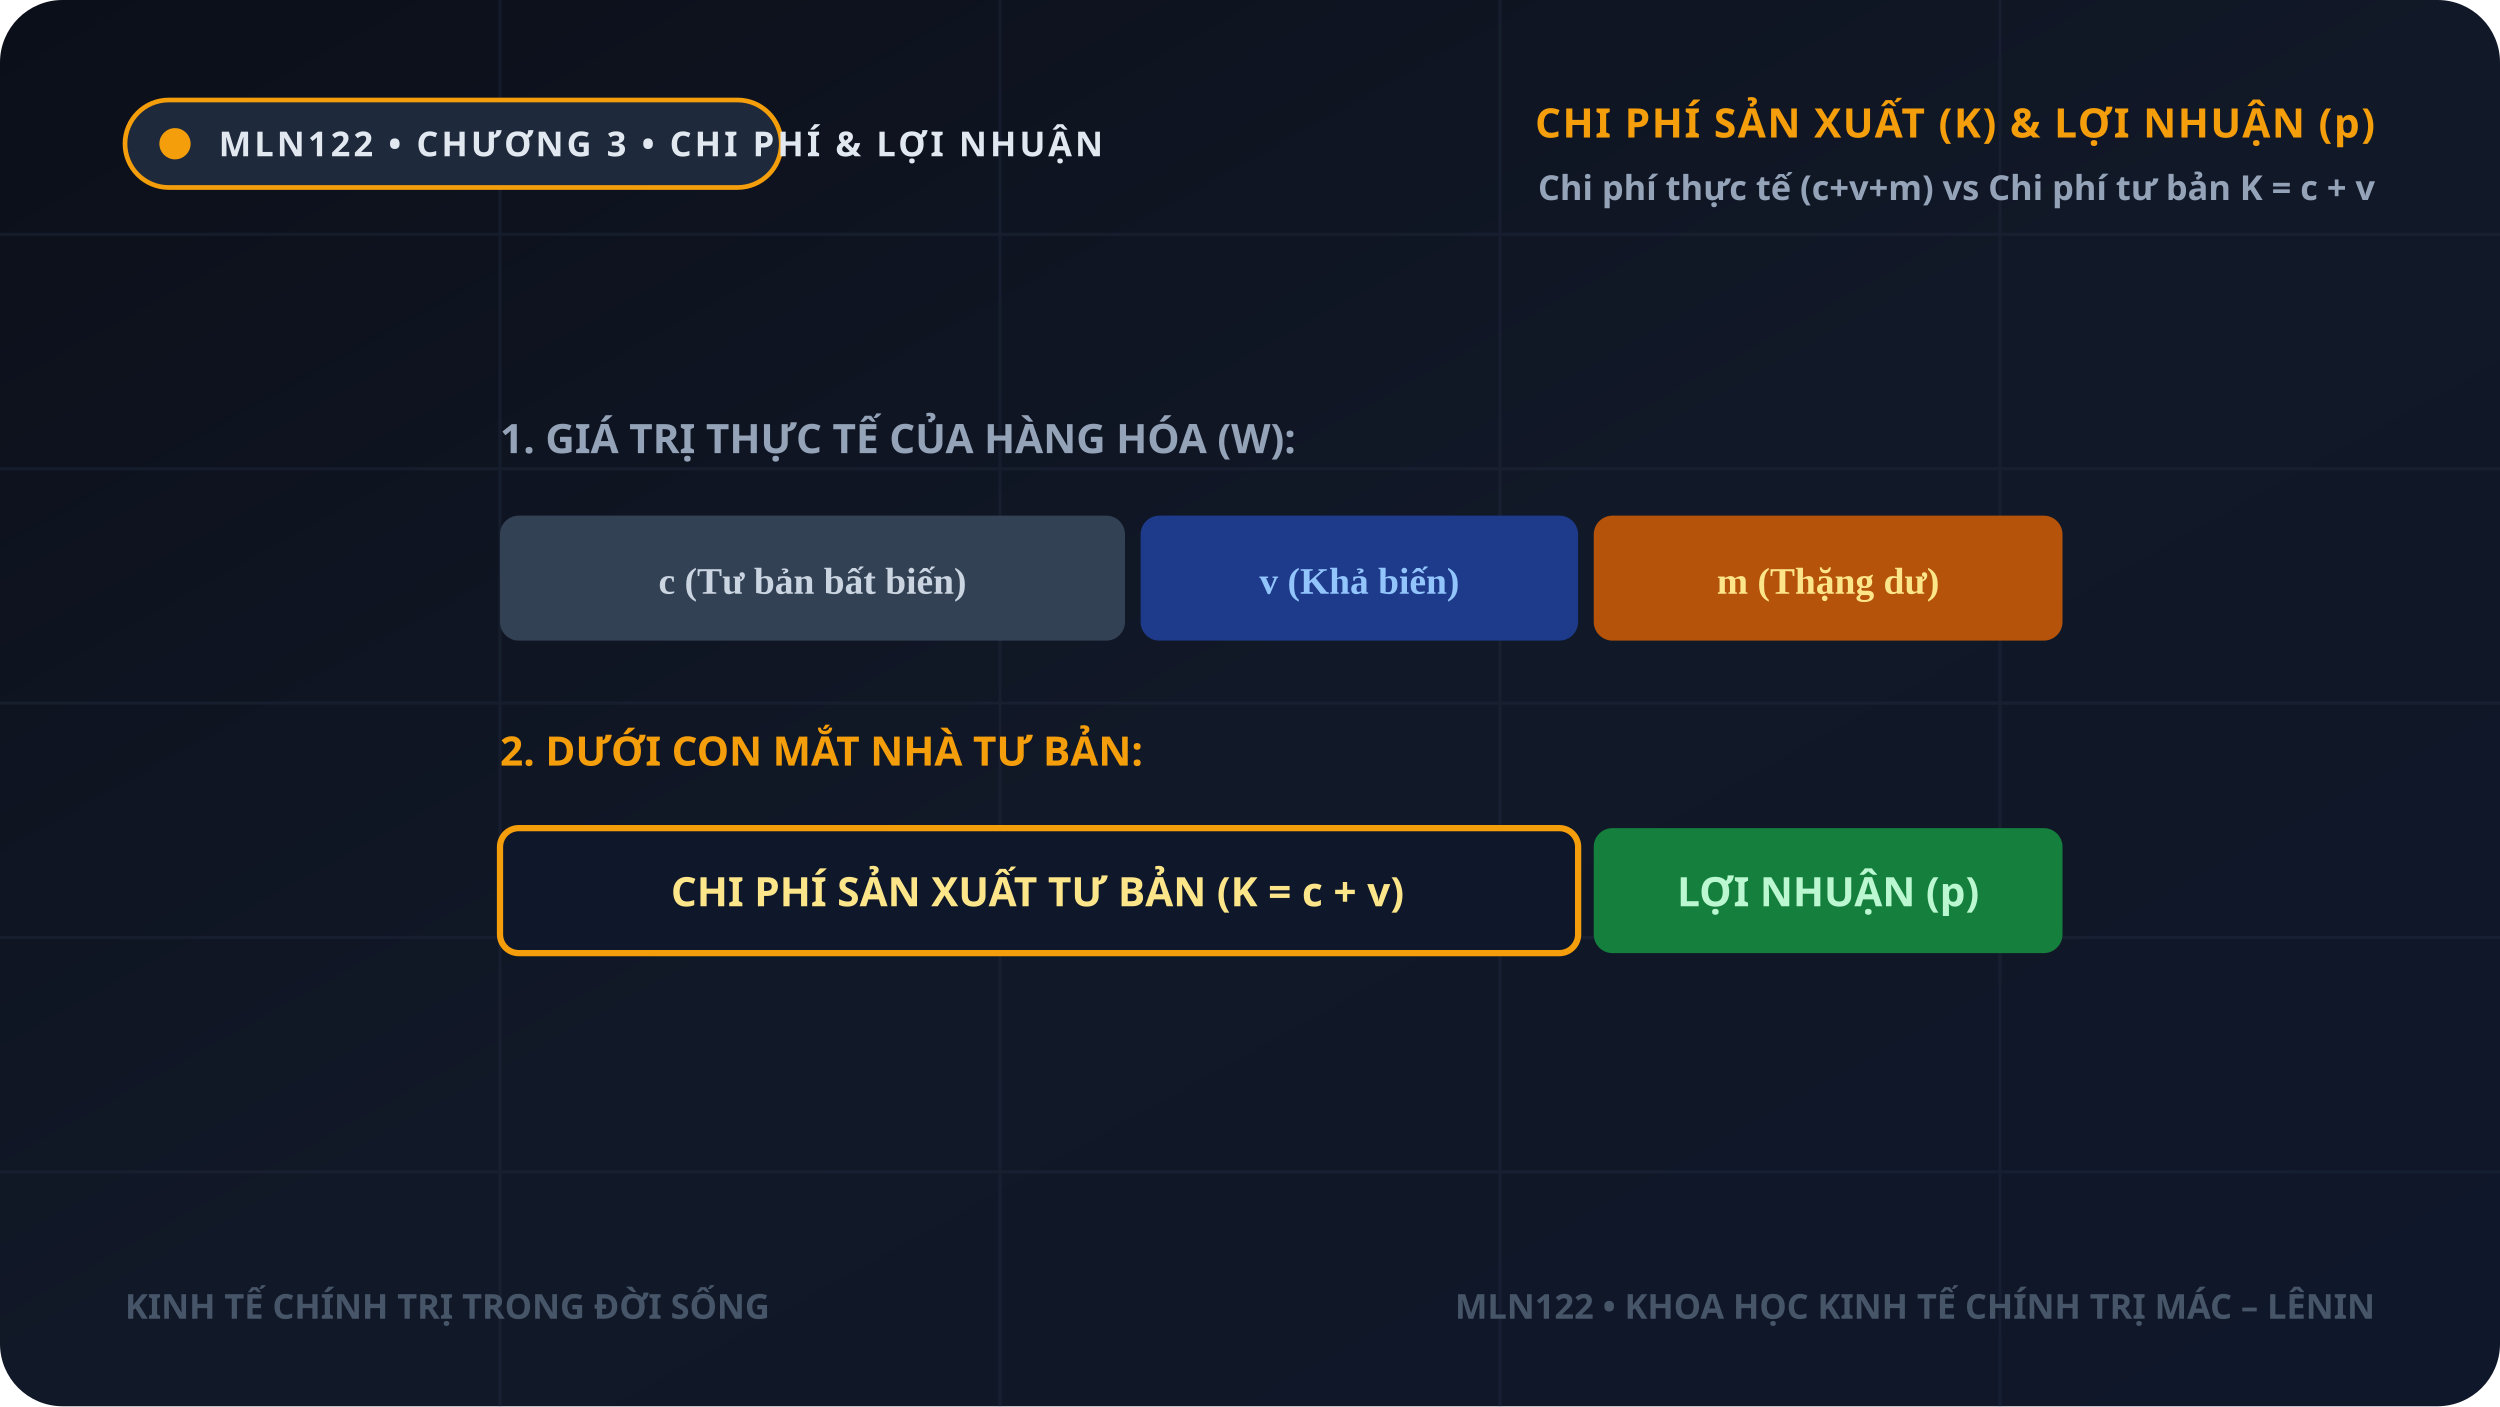
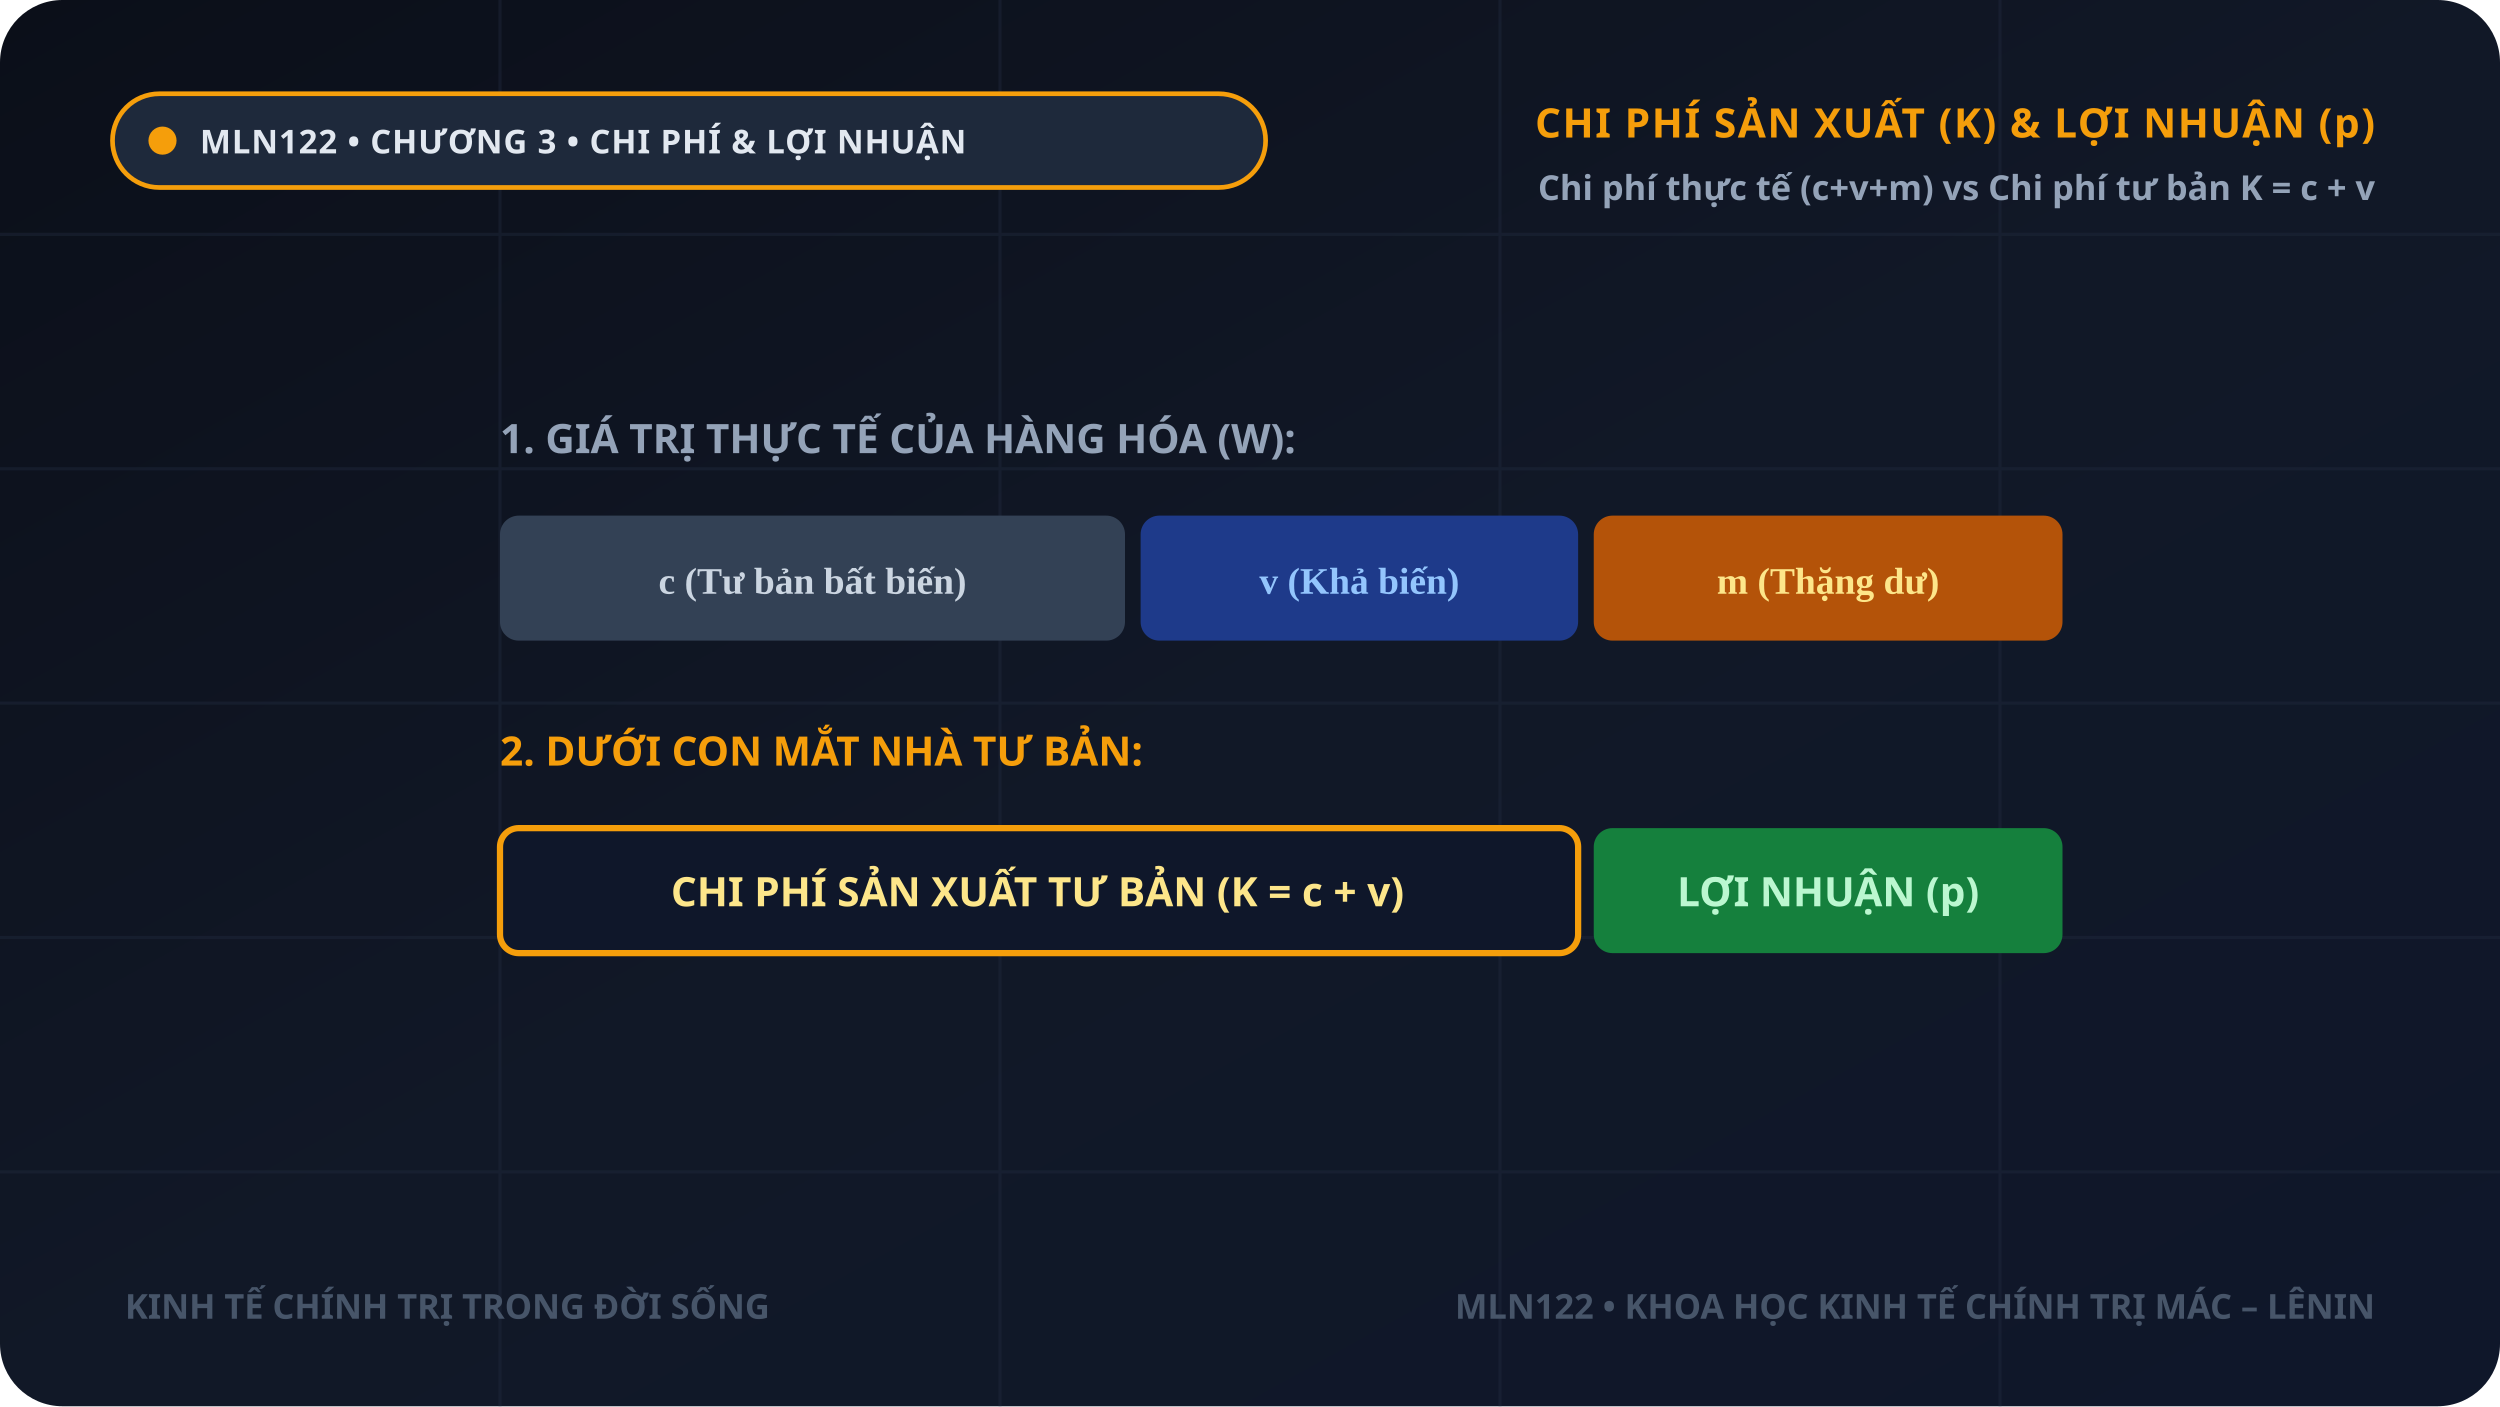
<svg xmlns="http://www.w3.org/2000/svg" viewBox="0 0 800 450" width="800" height="450">
  <defs>
    <linearGradient id="bgGrad" x1="0%" y1="0%" x2="100%" y2="100%">
      <stop offset="0%" stop-color="#0b0f19" />
      <stop offset="50%" stop-color="#111827" />
      <stop offset="100%" stop-color="#0f172a" />
    </linearGradient>
    <linearGradient id="blueGlow" x1="0%" y1="0%" x2="100%" y2="100%">
      <stop offset="0%" stop-color="#38bdf8" />
      <stop offset="100%" stop-color="#0284c7" />
    </linearGradient>
    <linearGradient id="goldGlow" x1="0%" y1="0%" x2="100%" y2="100%">
      <stop offset="0%" stop-color="#fbbf24" />
      <stop offset="100%" stop-color="#d97706" />
    </linearGradient>
    <linearGradient id="greenGlow" x1="0%" y1="0%" x2="100%" y2="100%">
      <stop offset="0%" stop-color="#34d399" />
      <stop offset="100%" stop-color="#059669" />
    </linearGradient>
    <linearGradient id="purpleGlow" x1="0%" y1="0%" x2="100%" y2="100%">
      <stop offset="0%" stop-color="#c084fc" />
      <stop offset="100%" stop-color="#7c3aed" />
    </linearGradient>
    <linearGradient id="roseGlow" x1="0%" y1="0%" x2="100%" y2="100%">
      <stop offset="0%" stop-color="#fb7185" />
      <stop offset="100%" stop-color="#e11d48" />
    </linearGradient>
    <linearGradient id="cyanGlow" x1="0%" y1="0%" x2="100%" y2="100%">
      <stop offset="0%" stop-color="#22d3ee" />
      <stop offset="100%" stop-color="#0891b2" />
    </linearGradient>
    <filter id="softGlow" x="-20%" y="-20%" width="140%" height="140%">
      <feGaussianBlur stdDeviation="8" result="blur" />
      <feComposite in="SourceGraphic" in2="blur" operator="over" />
    </filter>
  </defs>
  <rect width="800" height="450" rx="20" fill="url(#bgGrad)" />
  <g stroke="#1e293b" stroke-width="1" opacity="0.45">
    <line x1="0" y1="75" x2="800" y2="75" />
    <line x1="0" y1="150" x2="800" y2="150" />
    <line x1="0" y1="225" x2="800" y2="225" />
    <line x1="0" y1="300" x2="800" y2="300" />
    <line x1="0" y1="375" x2="800" y2="375" />
    <line x1="160" y1="0" x2="160" y2="450" />
    <line x1="320" y1="0" x2="320" y2="450" />
    <line x1="480" y1="0" x2="480" y2="450" />
    <line x1="640" y1="0" x2="640" y2="450" />
  </g>
-   <g transform="translate(40, 32)">
-     <rect width="210" height="28" rx="14" fill="#1e293b" stroke="#f59e0b" stroke-width="1.5" />
-     <circle cx="16" cy="14" r="5" fill="#f59e0b" />
-     <text x="30" y="18" fill="#e2e8f0" font-family="'Be Vietnam Pro', system-ui, sans-serif" font-size="11" font-weight="800" letter-spacing="1">MLN122 • CHƯƠNG 3 • CHI PHÍ &amp; LỢI NHUẬN</text>
+   <g transform="translate(36, 30)">
+     <rect width="369" height="30" rx="15" fill="#1e293b" stroke="#f59e0b" stroke-width="1.5" />
+     <circle cx="16" cy="15" r="4.5" fill="#f59e0b" />
+     <text x="28" y="15" fill="#e2e8f0" font-family="'Be Vietnam Pro', 'Segoe UI', -apple-system, sans-serif" font-size="10.5" font-weight="800" letter-spacing="0.3" dominant-baseline="central">MLN122 • CHƯƠNG 3 • CHI PHÍ &amp; LỢI NHUẬN</text>
  </g>
  <text x="760" y="44" fill="#f59e0b" font-family="'Be Vietnam Pro', system-ui, sans-serif" font-size="13" font-weight="800" text-anchor="end" letter-spacing="0.5">CHI PHÍ SẢN XUẤT (K) &amp; LỢI NHUẬN (p)</text>
  <text x="760" y="64" fill="#94a3b8" font-family="'Be Vietnam Pro', system-ui, sans-serif" font-size="11" font-weight="600" text-anchor="end">Chi phí thực tế (c+v+m) vs Chi phí tư bản K = c + v</text>
  <g transform="translate(160, 160)">
    <text x="0" y="-15" fill="#94a3b8" font-family="'Be Vietnam Pro', sans-serif" font-size="13" font-weight="800">1. GIÁ TRỊ THỰC TẾ CỦA HÀNG HÓA (W):</text>
    <rect x="0" y="5" width="200" height="40" rx="6" fill="#334155" />
    <text x="100" y="30" fill="#cbd5e1" font-size="12" font-weight="700" text-anchor="middle">c (Tư bản bất biến)</text>
    <rect x="205" y="5" width="140" height="40" rx="6" fill="#1e3a8a" />
    <text x="275" y="30" fill="#93c5fd" font-size="12" font-weight="700" text-anchor="middle">v (Khả biến)</text>
    <rect x="350" y="5" width="150" height="40" rx="6" fill="#b45309" />
    <text x="425" y="30" fill="#fde68a" font-size="12" font-weight="900" text-anchor="middle">m (Thặng dư)</text>
  </g>
  <g transform="translate(160, 260)">
    <text x="0" y="-15" fill="#f59e0b" font-family="'Be Vietnam Pro', sans-serif" font-size="13" font-weight="800">2. DƯỚI CON MẮT NHÀ TƯ BẢN:</text>
    <rect x="0" y="5" width="345" height="40" rx="6" fill="#0f172a" stroke="#f59e0b" stroke-width="2" />
    <text x="172" y="30" fill="#fde68a" font-family="'Be Vietnam Pro', sans-serif" font-size="13" font-weight="900" text-anchor="middle">CHI PHÍ SẢN XUẤT TƯ BẢN (K = c + v)</text>
    <rect x="350" y="5" width="150" height="40" rx="6" fill="#15803d" />
    <text x="425" y="30" fill="#bbf7d0" font-family="'Be Vietnam Pro', sans-serif" font-size="13" font-weight="900" text-anchor="middle">LỢI NHUẬN (p)</text>
  </g>
  <text x="40" y="422" fill="#475569" font-family="'Be Vietnam Pro', system-ui, sans-serif" font-size="11" font-weight="700">KINH TẾ CHÍNH TRỊ TRONG ĐỜI SỐNG</text>
  <text x="760" y="422" fill="#475569" font-family="'Be Vietnam Pro', system-ui, sans-serif" font-size="11" font-weight="700" text-anchor="end">MLN122 • KHOA HỌC KINH TẾ CHÍNH TRỊ MÁC – LÊNIN</text>
</svg>
